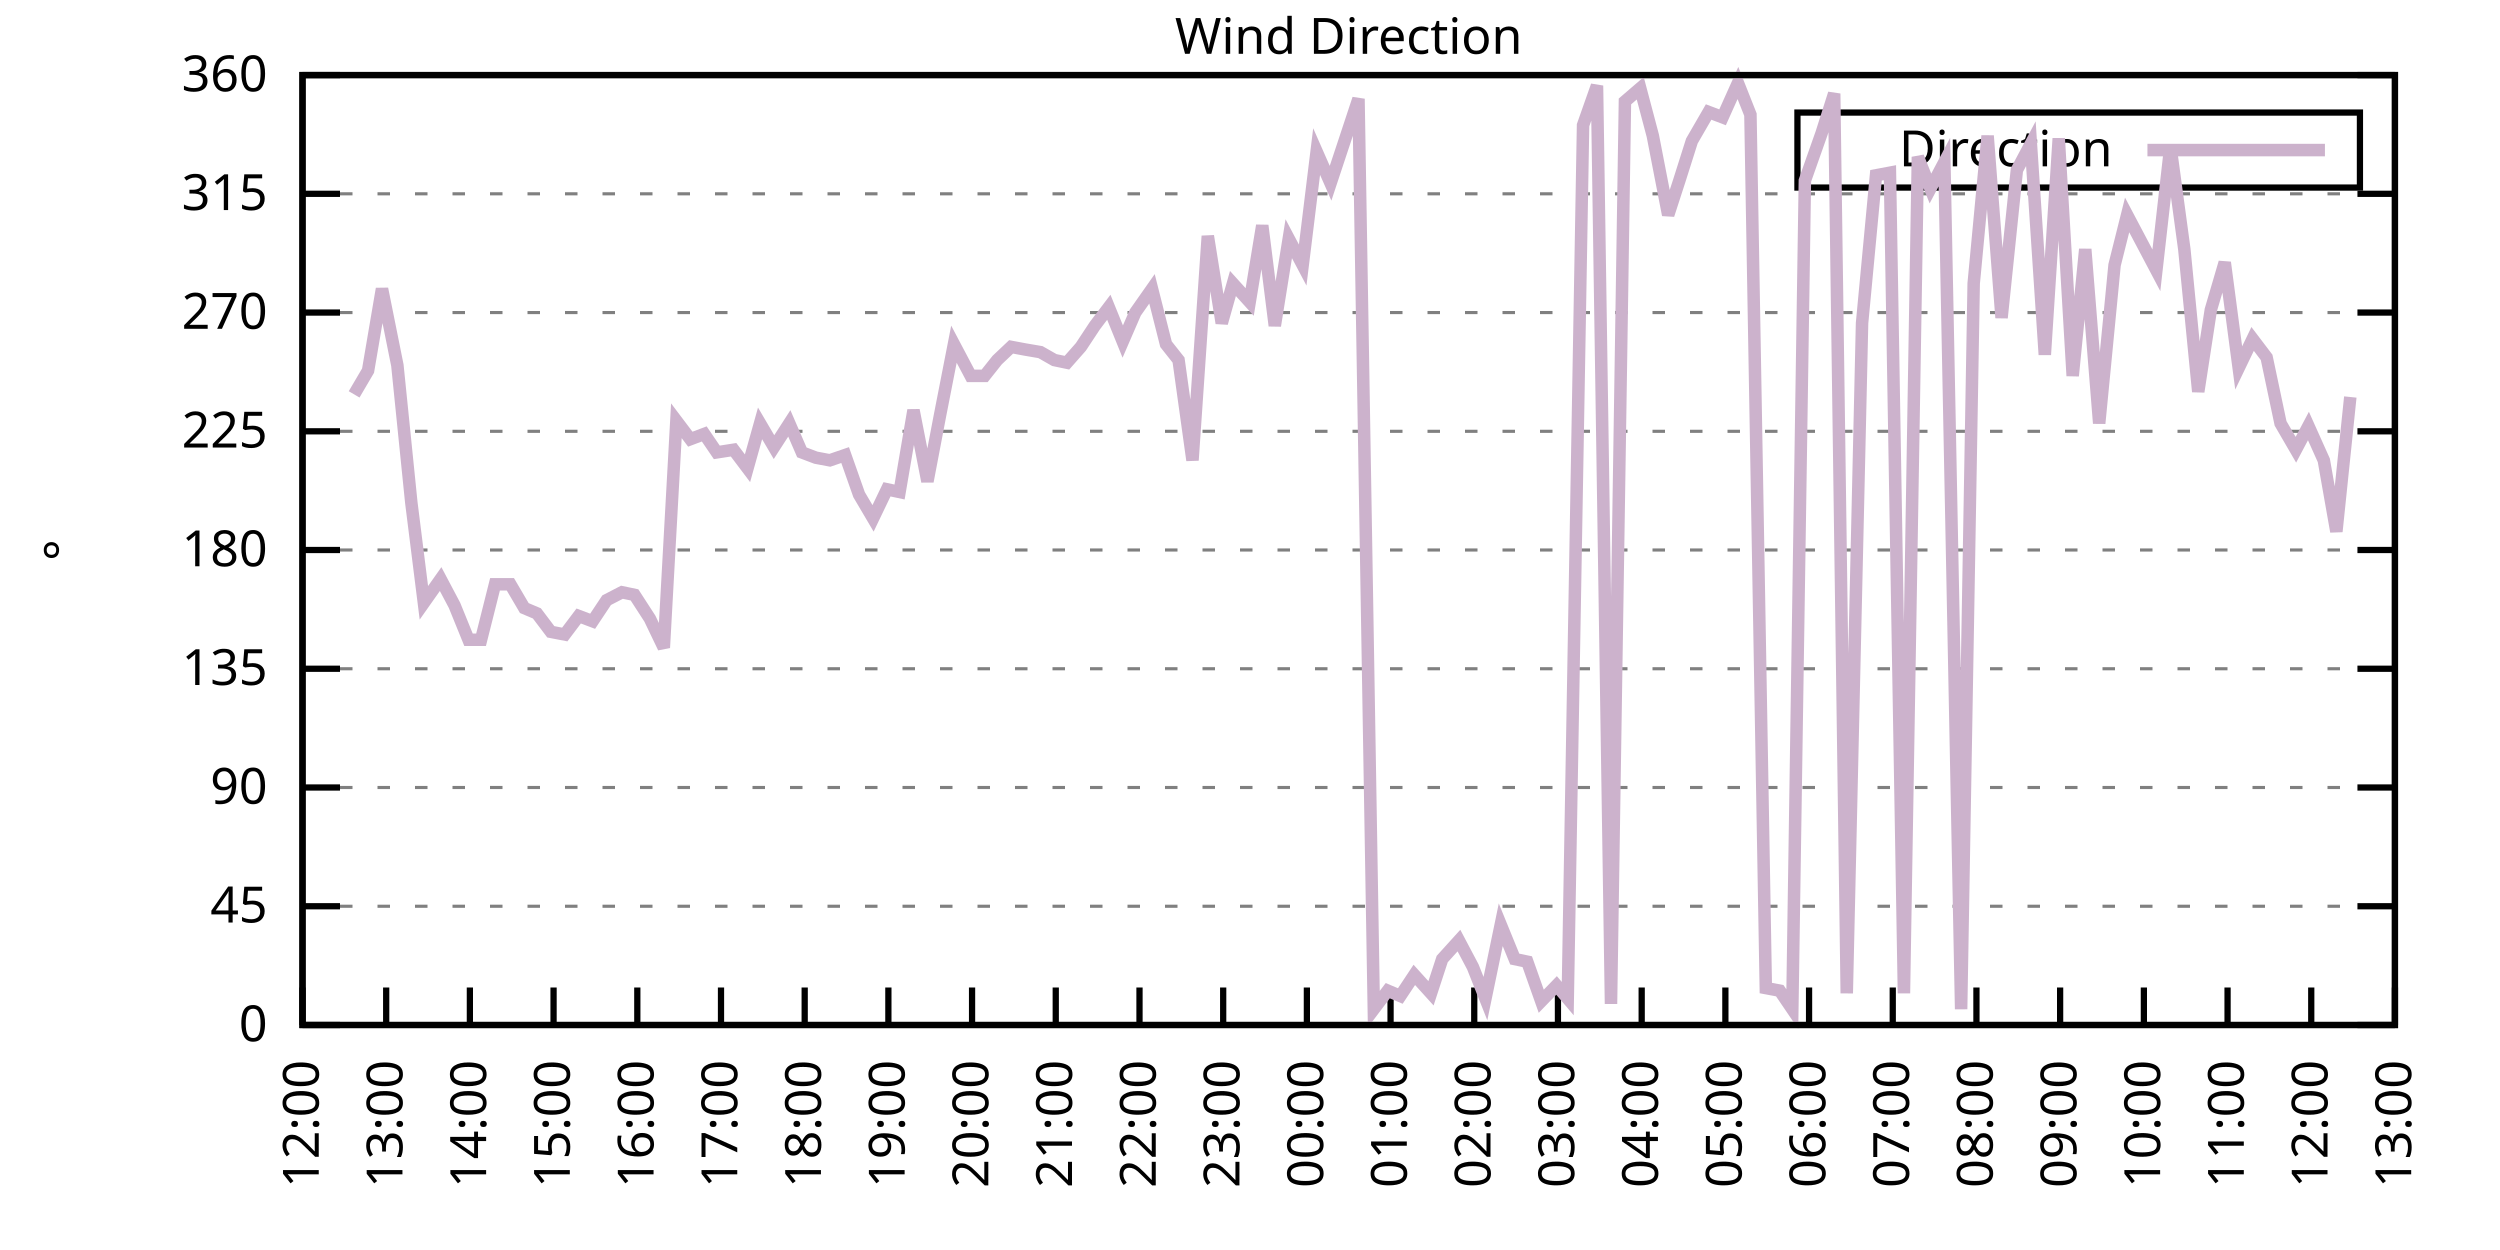
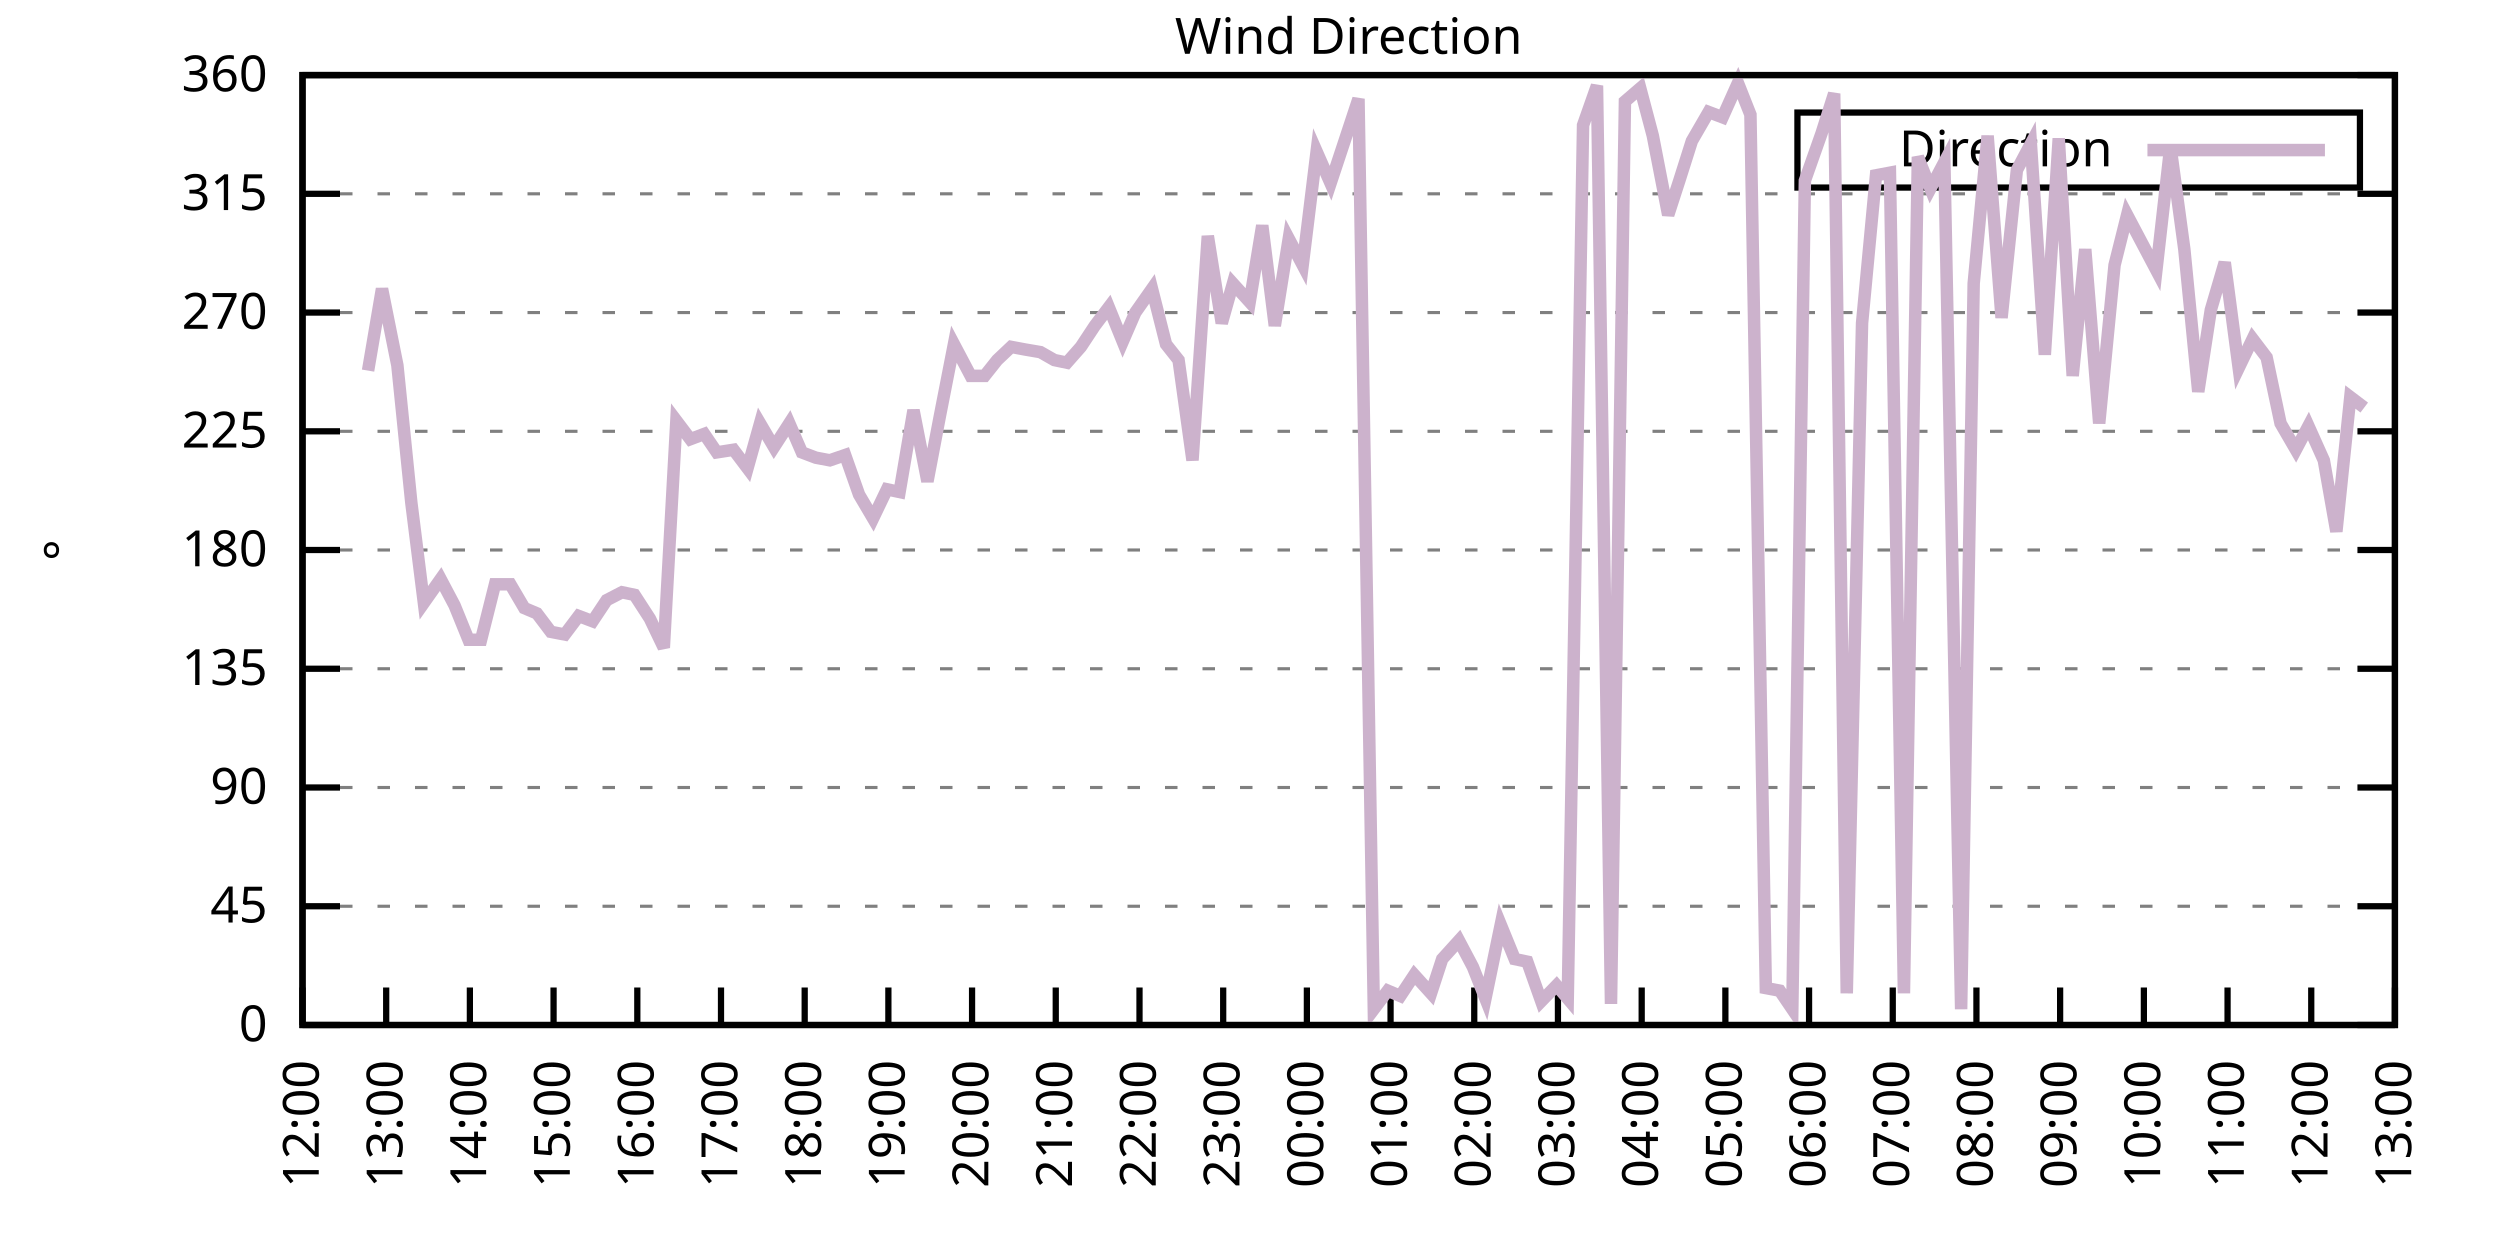
<svg xmlns="http://www.w3.org/2000/svg" xmlns:xlink="http://www.w3.org/1999/xlink" width="400" height="200" viewBox="0 0 400 200">
  <g id="gnuplot_canvas">
    <rect x="0" y="0" width="400" height="200" fill="none" />
    <defs>
      <circle id="gpDot" r="0.5" stroke-width="0.5" stroke="currentColor" />
      <path id="gpPt0" stroke-width="0.333" stroke="currentColor" d="M-1,0 h2 M0,-1 v2" />
      <path id="gpPt1" stroke-width="0.333" stroke="currentColor" d="M-1,-1 L1,1 M1,-1 L-1,1" />
      <path id="gpPt2" stroke-width="0.333" stroke="currentColor" d="M-1,0 L1,0 M0,-1 L0,1 M-1,-1 L1,1 M-1,1 L1,-1" />
      <rect id="gpPt3" stroke-width="0.333" stroke="currentColor" x="-1" y="-1" width="2" height="2" />
      <rect id="gpPt4" stroke-width="0.333" stroke="currentColor" fill="currentColor" x="-1" y="-1" width="2" height="2" />
      <circle id="gpPt5" stroke-width="0.333" stroke="currentColor" cx="0" cy="0" r="1" />
      <use xlink:href="#gpPt5" id="gpPt6" fill="currentColor" stroke="none" />
      <path id="gpPt7" stroke-width="0.333" stroke="currentColor" d="M0,-1.33 L-1.33,0.67 L1.33,0.67 z" />
      <use xlink:href="#gpPt7" id="gpPt8" fill="currentColor" stroke="none" />
      <use xlink:href="#gpPt7" id="gpPt9" stroke="currentColor" transform="rotate(180)" />
      <use xlink:href="#gpPt9" id="gpPt10" fill="currentColor" stroke="none" />
      <use xlink:href="#gpPt3" id="gpPt11" stroke="currentColor" transform="rotate(45)" />
      <use xlink:href="#gpPt11" id="gpPt12" fill="currentColor" stroke="none" />
      <path id="gpPt13" stroke-width="0.333" stroke="currentColor" d="M0,1.330 L1.265,0.411 L0.782,-1.067 L-0.782,-1.076 L-1.265,0.411 z" />
      <use xlink:href="#gpPt13" id="gpPt14" fill="currentColor" stroke="none" />
      <filter id="textbox" filterUnits="objectBoundingBox" x="0" y="0" height="1" width="1">
        <feFlood flood-color="white" flood-opacity="1" result="bgnd" />
        <feComposite in="SourceGraphic" in2="bgnd" operator="atop" />
      </filter>
      <filter id="greybox" filterUnits="objectBoundingBox" x="0" y="0" height="1" width="1">
        <feFlood flood-color="lightgrey" flood-opacity="1" result="grey" />
        <feComposite in="SourceGraphic" in2="grey" operator="atop" />
      </filter>
    </defs>
    <g fill="none" color="white" stroke="currentColor" stroke-width="1.00" stroke-linecap="butt" stroke-linejoin="miter">
</g>
    <g fill="none" color="black" stroke="currentColor" stroke-width="1.00" stroke-linecap="butt" stroke-linejoin="miter">
      <g stroke="none" shape-rendering="crispEdges">
        <polygon fill="rgb(255, 255, 255)" points="48.40,164.00 383.18,164.00 383.18,12.02 48.40,12.02 " />
      </g>
    </g>
    <g fill="none" color="black" stroke="currentColor" stroke-width="1.00" stroke-linecap="butt" stroke-linejoin="miter">
</g>
    <g fill="none" color="black" stroke="black" stroke-width="0.50" stroke-linecap="butt" stroke-linejoin="miter">
</g>
    <g fill="none" color="gray" stroke="currentColor" stroke-width="0.50" stroke-linecap="butt" stroke-linejoin="miter">
      <path stroke="gray" stroke-dasharray="2,4" class="gridline" d="M48.40,164.00 L383.19,164.00  " />
    </g>
    <g fill="none" color="gray" stroke="gray" stroke-width="1.00" stroke-linecap="butt" stroke-linejoin="miter">
</g>
    <g fill="none" color="black" stroke="currentColor" stroke-width="1.00" stroke-linecap="butt" stroke-linejoin="miter">
      <path stroke="black" d="M48.40,164.00 L54.40,164.00 M383.19,164.00 L377.19,164.00  " />
      <g transform="translate(42.80,166.60)" stroke="none" fill="black" font-family="Sans" font-size="8.00" text-anchor="end">
        <text>
          <tspan font-family="Sans"> 0</tspan>
        </text>
      </g>
    </g>
    <g fill="none" color="black" stroke="currentColor" stroke-width="1.00" stroke-linecap="butt" stroke-linejoin="miter">
</g>
    <g fill="none" color="black" stroke="black" stroke-width="0.50" stroke-linecap="butt" stroke-linejoin="miter">
</g>
    <g fill="none" color="gray" stroke="currentColor" stroke-width="0.50" stroke-linecap="butt" stroke-linejoin="miter">
      <path stroke="gray" stroke-dasharray="2,4" class="gridline" d="M48.40,145.00 L383.19,145.00  " />
    </g>
    <g fill="none" color="gray" stroke="gray" stroke-width="1.00" stroke-linecap="butt" stroke-linejoin="miter">
</g>
    <g fill="none" color="black" stroke="currentColor" stroke-width="1.00" stroke-linecap="butt" stroke-linejoin="miter">
      <path stroke="black" d="M48.40,145.00 L54.40,145.00 M383.19,145.00 L377.19,145.00  " />
      <g transform="translate(42.80,147.60)" stroke="none" fill="black" font-family="Sans" font-size="8.00" text-anchor="end">
        <text>
          <tspan font-family="Sans"> 45</tspan>
        </text>
      </g>
    </g>
    <g fill="none" color="black" stroke="currentColor" stroke-width="1.00" stroke-linecap="butt" stroke-linejoin="miter">
</g>
    <g fill="none" color="black" stroke="black" stroke-width="0.50" stroke-linecap="butt" stroke-linejoin="miter">
</g>
    <g fill="none" color="gray" stroke="currentColor" stroke-width="0.50" stroke-linecap="butt" stroke-linejoin="miter">
      <path stroke="gray" stroke-dasharray="2,4" class="gridline" d="M48.40,126.00 L383.19,126.00  " />
    </g>
    <g fill="none" color="gray" stroke="gray" stroke-width="1.00" stroke-linecap="butt" stroke-linejoin="miter">
</g>
    <g fill="none" color="black" stroke="currentColor" stroke-width="1.00" stroke-linecap="butt" stroke-linejoin="miter">
      <path stroke="black" d="M48.40,126.00 L54.40,126.00 M383.19,126.00 L377.19,126.00  " />
      <g transform="translate(42.80,128.60)" stroke="none" fill="black" font-family="Sans" font-size="8.00" text-anchor="end">
        <text>
          <tspan font-family="Sans"> 90</tspan>
        </text>
      </g>
    </g>
    <g fill="none" color="black" stroke="currentColor" stroke-width="1.00" stroke-linecap="butt" stroke-linejoin="miter">
</g>
    <g fill="none" color="black" stroke="black" stroke-width="0.50" stroke-linecap="butt" stroke-linejoin="miter">
</g>
    <g fill="none" color="gray" stroke="currentColor" stroke-width="0.50" stroke-linecap="butt" stroke-linejoin="miter">
      <path stroke="gray" stroke-dasharray="2,4" class="gridline" d="M48.40,107.00 L383.19,107.00  " />
    </g>
    <g fill="none" color="gray" stroke="gray" stroke-width="1.00" stroke-linecap="butt" stroke-linejoin="miter">
</g>
    <g fill="none" color="black" stroke="currentColor" stroke-width="1.00" stroke-linecap="butt" stroke-linejoin="miter">
      <path stroke="black" d="M48.40,107.00 L54.40,107.00 M383.19,107.00 L377.19,107.00  " />
      <g transform="translate(42.80,109.60)" stroke="none" fill="black" font-family="Sans" font-size="8.00" text-anchor="end">
        <text>
          <tspan font-family="Sans"> 135</tspan>
        </text>
      </g>
    </g>
    <g fill="none" color="black" stroke="currentColor" stroke-width="1.00" stroke-linecap="butt" stroke-linejoin="miter">
</g>
    <g fill="none" color="black" stroke="black" stroke-width="0.50" stroke-linecap="butt" stroke-linejoin="miter">
</g>
    <g fill="none" color="gray" stroke="currentColor" stroke-width="0.50" stroke-linecap="butt" stroke-linejoin="miter">
      <path stroke="gray" stroke-dasharray="2,4" class="gridline" d="M48.40,88.00 L383.19,88.00  " />
    </g>
    <g fill="none" color="gray" stroke="gray" stroke-width="1.00" stroke-linecap="butt" stroke-linejoin="miter">
</g>
    <g fill="none" color="black" stroke="currentColor" stroke-width="1.00" stroke-linecap="butt" stroke-linejoin="miter">
      <path stroke="black" d="M48.40,88.00 L54.40,88.00 M383.19,88.00 L377.19,88.00  " />
      <g transform="translate(42.80,90.60)" stroke="none" fill="black" font-family="Sans" font-size="8.00" text-anchor="end">
        <text>
          <tspan font-family="Sans"> 180</tspan>
        </text>
      </g>
    </g>
    <g fill="none" color="black" stroke="currentColor" stroke-width="1.00" stroke-linecap="butt" stroke-linejoin="miter">
</g>
    <g fill="none" color="black" stroke="black" stroke-width="0.50" stroke-linecap="butt" stroke-linejoin="miter">
</g>
    <g fill="none" color="gray" stroke="currentColor" stroke-width="0.50" stroke-linecap="butt" stroke-linejoin="miter">
      <path stroke="gray" stroke-dasharray="2,4" class="gridline" d="M48.40,69.01 L383.19,69.01  " />
    </g>
    <g fill="none" color="gray" stroke="gray" stroke-width="1.00" stroke-linecap="butt" stroke-linejoin="miter">
</g>
    <g fill="none" color="black" stroke="currentColor" stroke-width="1.00" stroke-linecap="butt" stroke-linejoin="miter">
      <path stroke="black" d="M48.40,69.01 L54.40,69.01 M383.19,69.01 L377.19,69.01  " />
      <g transform="translate(42.80,71.61)" stroke="none" fill="black" font-family="Sans" font-size="8.00" text-anchor="end">
        <text>
          <tspan font-family="Sans"> 225</tspan>
        </text>
      </g>
    </g>
    <g fill="none" color="black" stroke="currentColor" stroke-width="1.00" stroke-linecap="butt" stroke-linejoin="miter">
</g>
    <g fill="none" color="black" stroke="black" stroke-width="0.50" stroke-linecap="butt" stroke-linejoin="miter">
</g>
    <g fill="none" color="gray" stroke="currentColor" stroke-width="0.50" stroke-linecap="butt" stroke-linejoin="miter">
      <path stroke="gray" stroke-dasharray="2,4" class="gridline" d="M48.40,50.01 L383.19,50.01  " />
    </g>
    <g fill="none" color="gray" stroke="gray" stroke-width="1.00" stroke-linecap="butt" stroke-linejoin="miter">
</g>
    <g fill="none" color="black" stroke="currentColor" stroke-width="1.00" stroke-linecap="butt" stroke-linejoin="miter">
      <path stroke="black" d="M48.40,50.01 L54.40,50.01 M383.19,50.01 L377.19,50.01  " />
      <g transform="translate(42.80,52.61)" stroke="none" fill="black" font-family="Sans" font-size="8.00" text-anchor="end">
        <text>
          <tspan font-family="Sans"> 270</tspan>
        </text>
      </g>
    </g>
    <g fill="none" color="black" stroke="currentColor" stroke-width="1.00" stroke-linecap="butt" stroke-linejoin="miter">
</g>
    <g fill="none" color="black" stroke="black" stroke-width="0.50" stroke-linecap="butt" stroke-linejoin="miter">
</g>
    <g fill="none" color="gray" stroke="currentColor" stroke-width="0.50" stroke-linecap="butt" stroke-linejoin="miter">
      <path stroke="gray" stroke-dasharray="2,4" class="gridline" d="M48.40,31.01 L383.19,31.01  " />
    </g>
    <g fill="none" color="gray" stroke="gray" stroke-width="1.00" stroke-linecap="butt" stroke-linejoin="miter">
</g>
    <g fill="none" color="black" stroke="currentColor" stroke-width="1.00" stroke-linecap="butt" stroke-linejoin="miter">
      <path stroke="black" d="M48.40,31.01 L54.40,31.01 M383.19,31.01 L377.19,31.01  " />
      <g transform="translate(42.80,33.61)" stroke="none" fill="black" font-family="Sans" font-size="8.00" text-anchor="end">
        <text>
          <tspan font-family="Sans"> 315</tspan>
        </text>
      </g>
    </g>
    <g fill="none" color="black" stroke="currentColor" stroke-width="1.00" stroke-linecap="butt" stroke-linejoin="miter">
</g>
    <g fill="none" color="black" stroke="black" stroke-width="0.50" stroke-linecap="butt" stroke-linejoin="miter">
</g>
    <g fill="none" color="gray" stroke="currentColor" stroke-width="0.50" stroke-linecap="butt" stroke-linejoin="miter">
      <path stroke="gray" stroke-dasharray="2,4" class="gridline" d="M48.40,12.01 L383.19,12.01  " />
    </g>
    <g fill="none" color="gray" stroke="gray" stroke-width="1.00" stroke-linecap="butt" stroke-linejoin="miter">
</g>
    <g fill="none" color="black" stroke="currentColor" stroke-width="1.00" stroke-linecap="butt" stroke-linejoin="miter">
      <path stroke="black" d="M48.40,12.01 L54.40,12.01 M383.19,12.01 L377.19,12.01  " />
      <g transform="translate(42.80,14.61)" stroke="none" fill="black" font-family="Sans" font-size="8.00" text-anchor="end">
        <text>
          <tspan font-family="Sans"> 360</tspan>
        </text>
      </g>
    </g>
    <g fill="none" color="black" stroke="currentColor" stroke-width="1.00" stroke-linecap="butt" stroke-linejoin="miter">
      <path stroke="black" d="M48.40,164.00 L48.40,158.00  " />
      <g transform="translate(51.00,169.60) rotate(270.00)" stroke="none" fill="black" font-family="Sans" font-size="8.00" text-anchor="end">
        <text>
          <tspan font-family="Sans">12:00</tspan>
        </text>
      </g>
    </g>
    <g fill="none" color="black" stroke="currentColor" stroke-width="1.00" stroke-linecap="butt" stroke-linejoin="miter">
      <path stroke="black" d="M61.79,164.00 L61.79,158.00  " />
      <g transform="translate(64.39,169.60) rotate(270.00)" stroke="none" fill="black" font-family="Sans" font-size="8.00" text-anchor="end">
        <text>
          <tspan font-family="Sans">13:00</tspan>
        </text>
      </g>
    </g>
    <g fill="none" color="black" stroke="currentColor" stroke-width="1.00" stroke-linecap="butt" stroke-linejoin="miter">
      <path stroke="black" d="M75.18,164.00 L75.18,158.00  " />
      <g transform="translate(77.78,169.60) rotate(270.00)" stroke="none" fill="black" font-family="Sans" font-size="8.00" text-anchor="end">
        <text>
          <tspan font-family="Sans">14:00</tspan>
        </text>
      </g>
    </g>
    <g fill="none" color="black" stroke="currentColor" stroke-width="1.00" stroke-linecap="butt" stroke-linejoin="miter">
      <path stroke="black" d="M88.57,164.00 L88.57,158.00  " />
      <g transform="translate(91.17,169.60) rotate(270.00)" stroke="none" fill="black" font-family="Sans" font-size="8.00" text-anchor="end">
        <text>
          <tspan font-family="Sans">15:00</tspan>
        </text>
      </g>
    </g>
    <g fill="none" color="black" stroke="currentColor" stroke-width="1.00" stroke-linecap="butt" stroke-linejoin="miter">
      <path stroke="black" d="M101.97,164.00 L101.97,158.00  " />
      <g transform="translate(104.57,169.60) rotate(270.00)" stroke="none" fill="black" font-family="Sans" font-size="8.00" text-anchor="end">
        <text>
          <tspan font-family="Sans">16:00</tspan>
        </text>
      </g>
    </g>
    <g fill="none" color="black" stroke="currentColor" stroke-width="1.00" stroke-linecap="butt" stroke-linejoin="miter">
      <path stroke="black" d="M115.36,164.00 L115.36,158.00  " />
      <g transform="translate(117.96,169.60) rotate(270.00)" stroke="none" fill="black" font-family="Sans" font-size="8.00" text-anchor="end">
        <text>
          <tspan font-family="Sans">17:00</tspan>
        </text>
      </g>
    </g>
    <g fill="none" color="black" stroke="currentColor" stroke-width="1.00" stroke-linecap="butt" stroke-linejoin="miter">
      <path stroke="black" d="M128.75,164.00 L128.75,158.00  " />
      <g transform="translate(131.35,169.60) rotate(270.00)" stroke="none" fill="black" font-family="Sans" font-size="8.00" text-anchor="end">
        <text>
          <tspan font-family="Sans">18:00</tspan>
        </text>
      </g>
    </g>
    <g fill="none" color="black" stroke="currentColor" stroke-width="1.00" stroke-linecap="butt" stroke-linejoin="miter">
      <path stroke="black" d="M142.14,164.00 L142.14,158.00  " />
      <g transform="translate(144.74,169.60) rotate(270.00)" stroke="none" fill="black" font-family="Sans" font-size="8.00" text-anchor="end">
        <text>
          <tspan font-family="Sans">19:00</tspan>
        </text>
      </g>
    </g>
    <g fill="none" color="black" stroke="currentColor" stroke-width="1.00" stroke-linecap="butt" stroke-linejoin="miter">
      <path stroke="black" d="M155.53,164.00 L155.53,158.00  " />
      <g transform="translate(158.13,169.60) rotate(270.00)" stroke="none" fill="black" font-family="Sans" font-size="8.00" text-anchor="end">
        <text>
          <tspan font-family="Sans">20:00</tspan>
        </text>
      </g>
    </g>
    <g fill="none" color="black" stroke="currentColor" stroke-width="1.00" stroke-linecap="butt" stroke-linejoin="miter">
      <path stroke="black" d="M168.92,164.00 L168.92,158.00  " />
      <g transform="translate(171.52,169.60) rotate(270.00)" stroke="none" fill="black" font-family="Sans" font-size="8.00" text-anchor="end">
        <text>
          <tspan font-family="Sans">21:00</tspan>
        </text>
      </g>
    </g>
    <g fill="none" color="black" stroke="currentColor" stroke-width="1.00" stroke-linecap="butt" stroke-linejoin="miter">
      <path stroke="black" d="M182.32,164.00 L182.32,158.00  " />
      <g transform="translate(184.92,169.60) rotate(270.00)" stroke="none" fill="black" font-family="Sans" font-size="8.00" text-anchor="end">
        <text>
          <tspan font-family="Sans">22:00</tspan>
        </text>
      </g>
    </g>
    <g fill="none" color="black" stroke="currentColor" stroke-width="1.00" stroke-linecap="butt" stroke-linejoin="miter">
      <path stroke="black" d="M195.71,164.00 L195.71,158.00  " />
      <g transform="translate(198.31,169.60) rotate(270.00)" stroke="none" fill="black" font-family="Sans" font-size="8.00" text-anchor="end">
        <text>
          <tspan font-family="Sans">23:00</tspan>
        </text>
      </g>
    </g>
    <g fill="none" color="black" stroke="currentColor" stroke-width="1.00" stroke-linecap="butt" stroke-linejoin="miter">
      <path stroke="black" d="M209.10,164.00 L209.10,158.00  " />
      <g transform="translate(211.70,169.60) rotate(270.00)" stroke="none" fill="black" font-family="Sans" font-size="8.00" text-anchor="end">
        <text>
          <tspan font-family="Sans">00:00</tspan>
        </text>
      </g>
    </g>
    <g fill="none" color="black" stroke="currentColor" stroke-width="1.00" stroke-linecap="butt" stroke-linejoin="miter">
      <path stroke="black" d="M222.49,164.00 L222.49,158.00  " />
      <g transform="translate(225.09,169.60) rotate(270.00)" stroke="none" fill="black" font-family="Sans" font-size="8.00" text-anchor="end">
        <text>
          <tspan font-family="Sans">01:00</tspan>
        </text>
      </g>
    </g>
    <g fill="none" color="black" stroke="currentColor" stroke-width="1.00" stroke-linecap="butt" stroke-linejoin="miter">
      <path stroke="black" d="M235.88,164.00 L235.88,158.00  " />
      <g transform="translate(238.48,169.60) rotate(270.00)" stroke="none" fill="black" font-family="Sans" font-size="8.00" text-anchor="end">
        <text>
          <tspan font-family="Sans">02:00</tspan>
        </text>
      </g>
    </g>
    <g fill="none" color="black" stroke="currentColor" stroke-width="1.00" stroke-linecap="butt" stroke-linejoin="miter">
      <path stroke="black" d="M249.27,164.00 L249.27,158.00  " />
      <g transform="translate(251.87,169.60) rotate(270.00)" stroke="none" fill="black" font-family="Sans" font-size="8.00" text-anchor="end">
        <text>
          <tspan font-family="Sans">03:00</tspan>
        </text>
      </g>
    </g>
    <g fill="none" color="black" stroke="currentColor" stroke-width="1.00" stroke-linecap="butt" stroke-linejoin="miter">
      <path stroke="black" d="M262.67,164.00 L262.67,158.00  " />
      <g transform="translate(265.27,169.60) rotate(270.00)" stroke="none" fill="black" font-family="Sans" font-size="8.00" text-anchor="end">
        <text>
          <tspan font-family="Sans">04:00</tspan>
        </text>
      </g>
    </g>
    <g fill="none" color="black" stroke="currentColor" stroke-width="1.00" stroke-linecap="butt" stroke-linejoin="miter">
      <path stroke="black" d="M276.06,164.00 L276.06,158.00  " />
      <g transform="translate(278.66,169.60) rotate(270.00)" stroke="none" fill="black" font-family="Sans" font-size="8.00" text-anchor="end">
        <text>
          <tspan font-family="Sans">05:00</tspan>
        </text>
      </g>
    </g>
    <g fill="none" color="black" stroke="currentColor" stroke-width="1.00" stroke-linecap="butt" stroke-linejoin="miter">
      <path stroke="black" d="M289.45,164.00 L289.45,158.00  " />
      <g transform="translate(292.05,169.60) rotate(270.00)" stroke="none" fill="black" font-family="Sans" font-size="8.00" text-anchor="end">
        <text>
          <tspan font-family="Sans">06:00</tspan>
        </text>
      </g>
    </g>
    <g fill="none" color="black" stroke="currentColor" stroke-width="1.00" stroke-linecap="butt" stroke-linejoin="miter">
      <path stroke="black" d="M302.84,164.00 L302.84,158.00  " />
      <g transform="translate(305.44,169.60) rotate(270.00)" stroke="none" fill="black" font-family="Sans" font-size="8.00" text-anchor="end">
        <text>
          <tspan font-family="Sans">07:00</tspan>
        </text>
      </g>
    </g>
    <g fill="none" color="black" stroke="currentColor" stroke-width="1.00" stroke-linecap="butt" stroke-linejoin="miter">
      <path stroke="black" d="M316.23,164.00 L316.23,158.00  " />
      <g transform="translate(318.83,169.60) rotate(270.00)" stroke="none" fill="black" font-family="Sans" font-size="8.00" text-anchor="end">
        <text>
          <tspan font-family="Sans">08:00</tspan>
        </text>
      </g>
    </g>
    <g fill="none" color="black" stroke="currentColor" stroke-width="1.00" stroke-linecap="butt" stroke-linejoin="miter">
      <path stroke="black" d="M329.62,164.00 L329.62,158.00  " />
      <g transform="translate(332.22,169.60) rotate(270.00)" stroke="none" fill="black" font-family="Sans" font-size="8.00" text-anchor="end">
        <text>
          <tspan font-family="Sans">09:00</tspan>
        </text>
      </g>
    </g>
    <g fill="none" color="black" stroke="currentColor" stroke-width="1.00" stroke-linecap="butt" stroke-linejoin="miter">
      <path stroke="black" d="M343.02,164.00 L343.02,158.00  " />
      <g transform="translate(345.62,169.60) rotate(270.00)" stroke="none" fill="black" font-family="Sans" font-size="8.00" text-anchor="end">
        <text>
          <tspan font-family="Sans">10:00</tspan>
        </text>
      </g>
    </g>
    <g fill="none" color="black" stroke="currentColor" stroke-width="1.00" stroke-linecap="butt" stroke-linejoin="miter">
      <path stroke="black" d="M356.41,164.00 L356.41,158.00  " />
      <g transform="translate(359.01,169.60) rotate(270.00)" stroke="none" fill="black" font-family="Sans" font-size="8.00" text-anchor="end">
        <text>
          <tspan font-family="Sans">11:00</tspan>
        </text>
      </g>
    </g>
    <g fill="none" color="black" stroke="currentColor" stroke-width="1.00" stroke-linecap="butt" stroke-linejoin="miter">
      <path stroke="black" d="M369.80,164.00 L369.80,158.00  " />
      <g transform="translate(372.40,169.60) rotate(270.00)" stroke="none" fill="black" font-family="Sans" font-size="8.00" text-anchor="end">
        <text>
          <tspan font-family="Sans">12:00</tspan>
        </text>
      </g>
    </g>
    <g fill="none" color="black" stroke="currentColor" stroke-width="1.00" stroke-linecap="butt" stroke-linejoin="miter">
      <path stroke="black" d="M383.19,164.00 L383.19,158.00  " />
      <g transform="translate(385.79,169.60) rotate(270.00)" stroke="none" fill="black" font-family="Sans" font-size="8.00" text-anchor="end">
        <text>
          <tspan font-family="Sans">13:00</tspan>
        </text>
      </g>
    </g>
    <g fill="none" color="black" stroke="currentColor" stroke-width="1.00" stroke-linecap="butt" stroke-linejoin="miter">
</g>
    <g fill="none" color="black" stroke="currentColor" stroke-width="1.00" stroke-linecap="butt" stroke-linejoin="miter">
      <path stroke="black" d="M48.40,12.01 L48.40,164.00 L383.19,164.00 L383.19,12.01 L48.40,12.01 Z  " />
    </g>
    <g fill="none" color="black" stroke="currentColor" stroke-width="1.00" stroke-linecap="butt" stroke-linejoin="miter">
</g>
    <g fill="none" color="black" stroke="currentColor" stroke-width="1.00" stroke-linecap="butt" stroke-linejoin="miter">
      <path stroke="black" d="M287.59,30.01 L287.59,18.01 L377.59,18.01 L377.59,30.01 L287.59,30.01 Z  " />
    </g>
    <g id="Wind_direction_plot_1">
      <g fill="none" color="white" stroke="black" stroke-width="2.00" stroke-linecap="butt" stroke-linejoin="miter">
</g>
      <g fill="none" color="black" stroke="currentColor" stroke-width="2.00" stroke-linecap="butt" stroke-linejoin="miter">
        <g transform="translate(337.99,26.61)" stroke="none" fill="black" font-family="Sans" font-size="8.00" text-anchor="end">
          <text>
            <tspan font-family="Sans">Direction</tspan>
          </text>
        </g>
      </g>
      <g fill="none" color="black" stroke="currentColor" stroke-width="2.00" stroke-linecap="butt" stroke-linejoin="miter">
-         <path stroke="rgb(204, 178, 204)" d="M343.59,24.01 L371.99,24.01 M56.66,63.10 L58.89,59.30 L61.12,46.21 L63.58,58.45 L65.81,80.41 L67.82,96.45   L70.50,92.65 L72.73,96.87 L74.96,102.36 L76.97,102.36 L79.20,93.49 L81.66,93.49 L83.89,97.29 L85.90,98.14   L88.13,101.09 L90.36,101.52 L92.59,98.56 L94.82,99.40 L97.06,96.03 L99.51,94.76 L101.52,95.18 L103.98,98.98   L106.21,103.63 L108.22,67.32 L110.45,70.27 L112.68,69.43 L114.69,72.38 L117.37,71.96 L119.60,74.92 L121.61,67.74   L123.84,71.54 L126.29,67.74 L128.30,72.38 L130.54,73.23 L132.77,73.65 L135.22,72.81 L137.45,79.14 L139.69,82.94   L141.92,78.29 L143.93,78.72 L146.16,65.63 L148.39,77.03 L150.40,66.47 L152.63,55.07 L155.31,60.14 L157.54,60.14   L159.55,57.61 L161.78,55.50 L164.01,55.92 L166.47,56.34 L168.70,57.61 L170.71,58.03 L172.94,55.50 L175.17,52.12   L177.41,49.16 L179.64,54.65 L181.65,50.01 L184.32,46.21 L186.56,55.07 L188.57,57.61 L190.80,73.65 L193.25,37.76   L195.48,51.70 L197.27,45.36 L199.95,48.32 L201.96,36.08 L203.97,52.12 L206.20,38.19 L208.43,42.41 L210.66,24.25   L212.89,29.32 L215.13,22.56 L217.36,15.81 L219.81,161.47 L222.04,158.51 L224.05,159.36 L226.29,155.98 L228.96,158.93   L230.75,153.45 L233.43,150.49 L235.66,154.71 L237.67,159.78 L240.12,147.96 L242.36,153.45 L244.36,153.87 L246.60,160.20   L249.05,157.67 L250.84,159.78 L253.29,20.03 L255.52,13.70 L257.76,160.62 L259.99,16.23 L262.44,14.12 L264.45,21.72   L266.91,34.39 L268.69,28.90 L270.70,22.56 L273.38,17.92 L275.61,18.77 L278.07,13.28 L280.07,18.34 L282.53,158.09   L284.76,158.51 L286.77,161.47 L288.78,28.90 L291.46,21.30 L293.47,14.97 L295.48,158.93 L297.93,51.70 L300.16,28.05   L302.39,27.63 L304.63,158.93 L306.86,25.10 L308.87,30.16 L311.10,25.94 L313.78,161.47 L315.79,45.36 L318.02,21.72   L320.25,50.85 L322.70,27.21 L324.94,22.99 L327.17,56.76 L329.40,22.14 L331.63,60.14 L333.64,39.87 L335.87,67.74   L338.33,42.41 L340.34,34.39 L345.02,43.25 L347.26,23.41 L349.49,39.87 L351.72,62.67 L353.73,49.59 L355.96,41.99   L358.19,58.87 L360.42,54.23 L362.66,57.18 L364.89,67.74 L367.34,71.96 L369.35,68.16 L371.81,73.65 L373.82,85.05   L376.05,63.52  " />
+         <path stroke="rgb(204, 178, 204)" d="M343.59,24.01 L371.99,24.01 M58.89,59.30 L61.12,46.21 L63.58,58.45 L65.81,80.41 L67.82,96.45 L70.50,92.65   L72.73,96.87 L74.96,102.36 L76.97,102.36 L79.20,93.49 L81.66,93.49 L83.89,97.29 L85.90,98.14 L88.13,101.09   L90.36,101.52 L92.59,98.56 L94.82,99.40 L97.06,96.03 L99.51,94.76 L101.52,95.18 L103.98,98.98 L106.21,103.63   L108.22,67.32 L110.45,70.27 L112.68,69.43 L114.69,72.38 L117.37,71.96 L119.60,74.92 L121.61,67.74 L123.84,71.54   L126.29,67.74 L128.30,72.38 L130.54,73.23 L132.77,73.65 L135.22,72.81 L137.45,79.14 L139.69,82.94 L141.92,78.29   L143.93,78.72 L146.16,65.63 L148.39,77.03 L150.40,66.47 L152.63,55.07 L155.31,60.14 L157.54,60.14 L159.55,57.61   L161.78,55.50 L164.01,55.92 L166.47,56.34 L168.70,57.61 L170.71,58.03 L172.94,55.50 L175.17,52.12 L177.41,49.16   L179.64,54.65 L181.65,50.01 L184.32,46.21 L186.56,55.07 L188.57,57.61 L190.80,73.65 L193.25,37.76 L195.48,51.70   L197.27,45.36 L199.95,48.32 L201.96,36.08 L203.97,52.12 L206.20,38.19 L208.43,42.41 L210.66,24.25 L212.89,29.32   L215.13,22.56 L217.36,15.81 L219.81,161.47 L222.04,158.51 L224.05,159.36 L226.29,155.98 L228.96,158.93 L230.75,153.45   L233.43,150.49 L235.66,154.71 L237.67,159.78 L240.12,147.96 L242.36,153.45 L244.36,153.87 L246.60,160.20 L249.05,157.67   L250.84,159.78 L253.29,20.03 L255.52,13.70 L257.76,160.62 L259.99,16.23 L262.44,14.12 L264.45,21.72 L266.91,34.39   L268.69,28.90 L270.70,22.56 L273.38,17.92 L275.61,18.77 L278.07,13.28 L280.07,18.34 L282.53,158.09 L284.76,158.51   L286.77,161.47 L288.78,28.90 L291.46,21.30 L293.47,14.97 L295.48,158.93 L297.93,51.70 L300.16,28.05 L302.39,27.63   L304.63,158.93 L306.86,25.10 L308.87,30.16 L311.10,25.94 L313.78,161.47 L315.79,45.36 L318.02,21.72 L320.25,50.85   L322.70,27.21 L324.94,22.99 L327.17,56.76 L329.40,22.14 L331.63,60.14 L333.64,39.87 L335.87,67.74 L338.33,42.41   L340.34,34.39 L345.02,43.25 L347.26,23.41 L349.49,39.87 L351.72,62.67 L353.73,49.59 L355.96,41.99 L358.19,58.87   L360.42,54.23 L362.66,57.18 L364.89,67.74 L367.34,71.96 L369.35,68.16 L371.81,73.65 L373.82,85.05 L376.05,63.52   L378.28,65.21  " />
      </g>
    </g>
    <g fill="none" color="black" stroke="currentColor" stroke-width="2.00" stroke-linecap="butt" stroke-linejoin="miter">
</g>
    <g fill="none" color="black" stroke="black" stroke-width="1.00" stroke-linecap="butt" stroke-linejoin="miter">
</g>
    <g fill="none" color="black" stroke="currentColor" stroke-width="1.00" stroke-linecap="butt" stroke-linejoin="miter">
      <path stroke="black" d="M48.40,12.01 L48.40,164.00 L383.19,164.00 L383.19,12.01 L48.40,12.01 Z  " />
      <g transform="translate(12.80,88.01) rotate(270.00)" stroke="none" fill="black" font-family="Sans" font-size="8.00" text-anchor="middle">
        <text>
          <tspan font-family="Sans">°</tspan>
        </text>
      </g>
    </g>
    <g fill="none" color="black" stroke="currentColor" stroke-width="1.00" stroke-linecap="butt" stroke-linejoin="miter">
</g>
    <g fill="none" color="black" stroke="currentColor" stroke-width="1.00" stroke-linecap="butt" stroke-linejoin="miter">
      <g transform="translate(215.79,8.61)" stroke="none" fill="black" font-family="Sans" font-size="8.00" text-anchor="middle">
        <text>
          <tspan font-family="Sans">Wind Direction</tspan>
        </text>
      </g>
    </g>
    <g fill="none" color="black" stroke="currentColor" stroke-width="1.00" stroke-linecap="butt" stroke-linejoin="miter">
</g>
  </g>
</svg>
